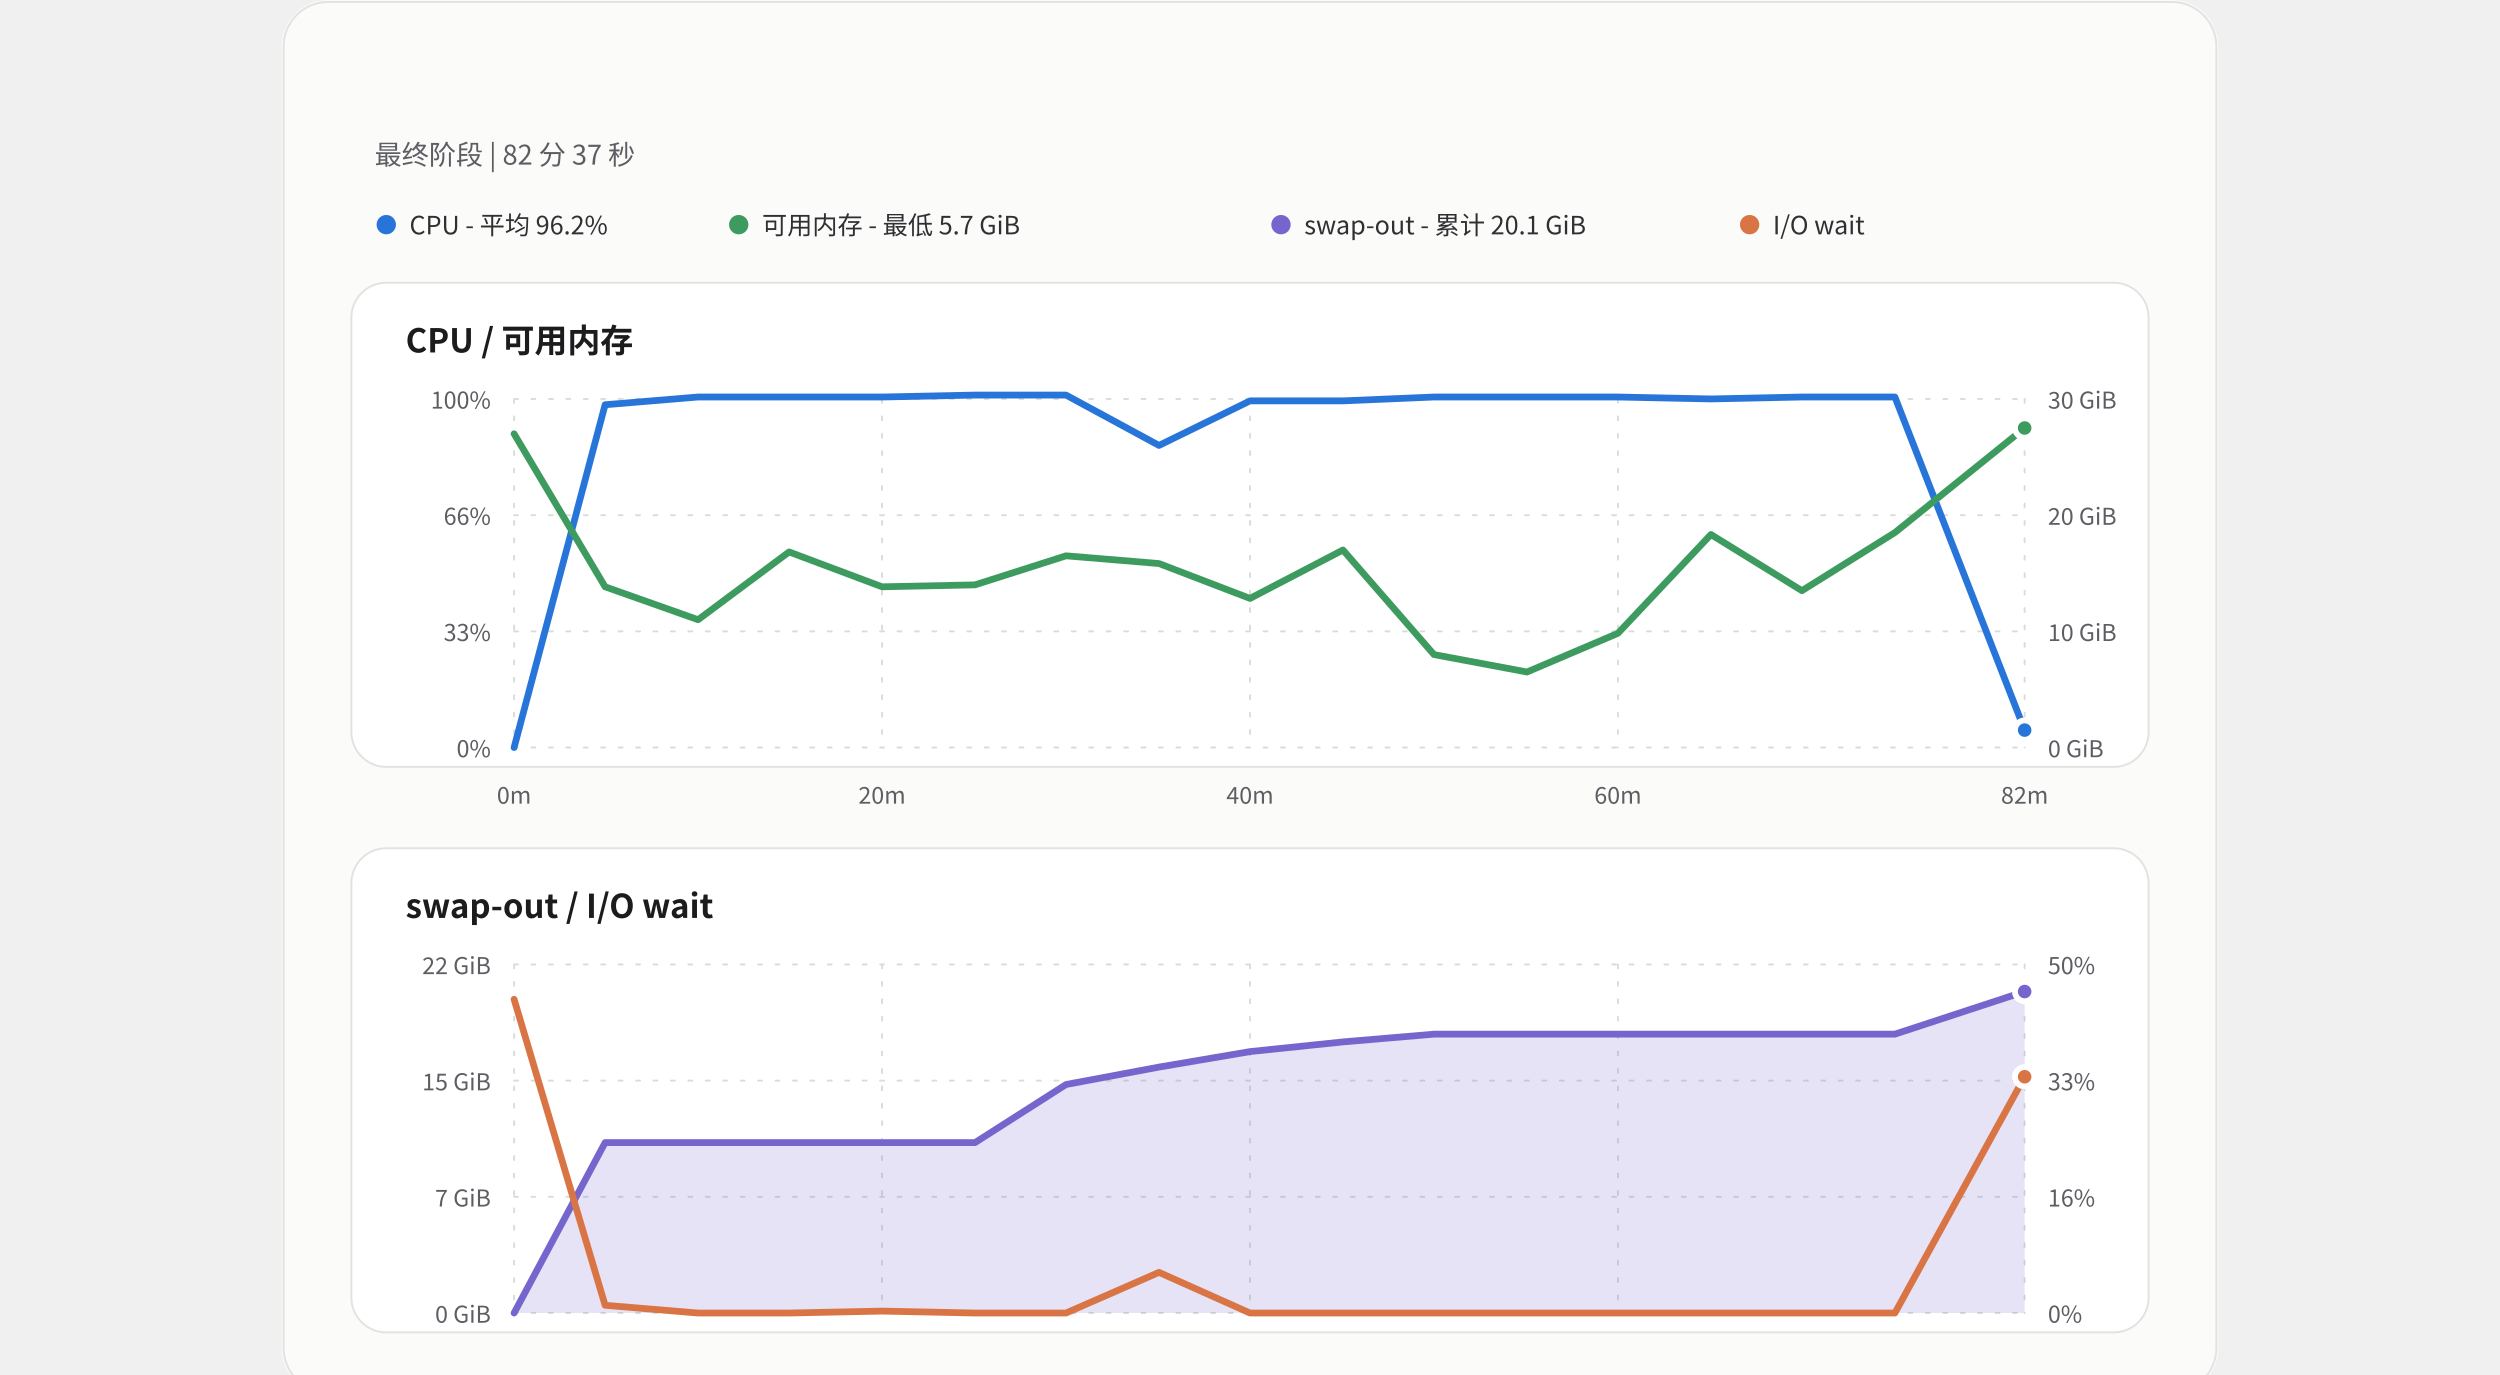
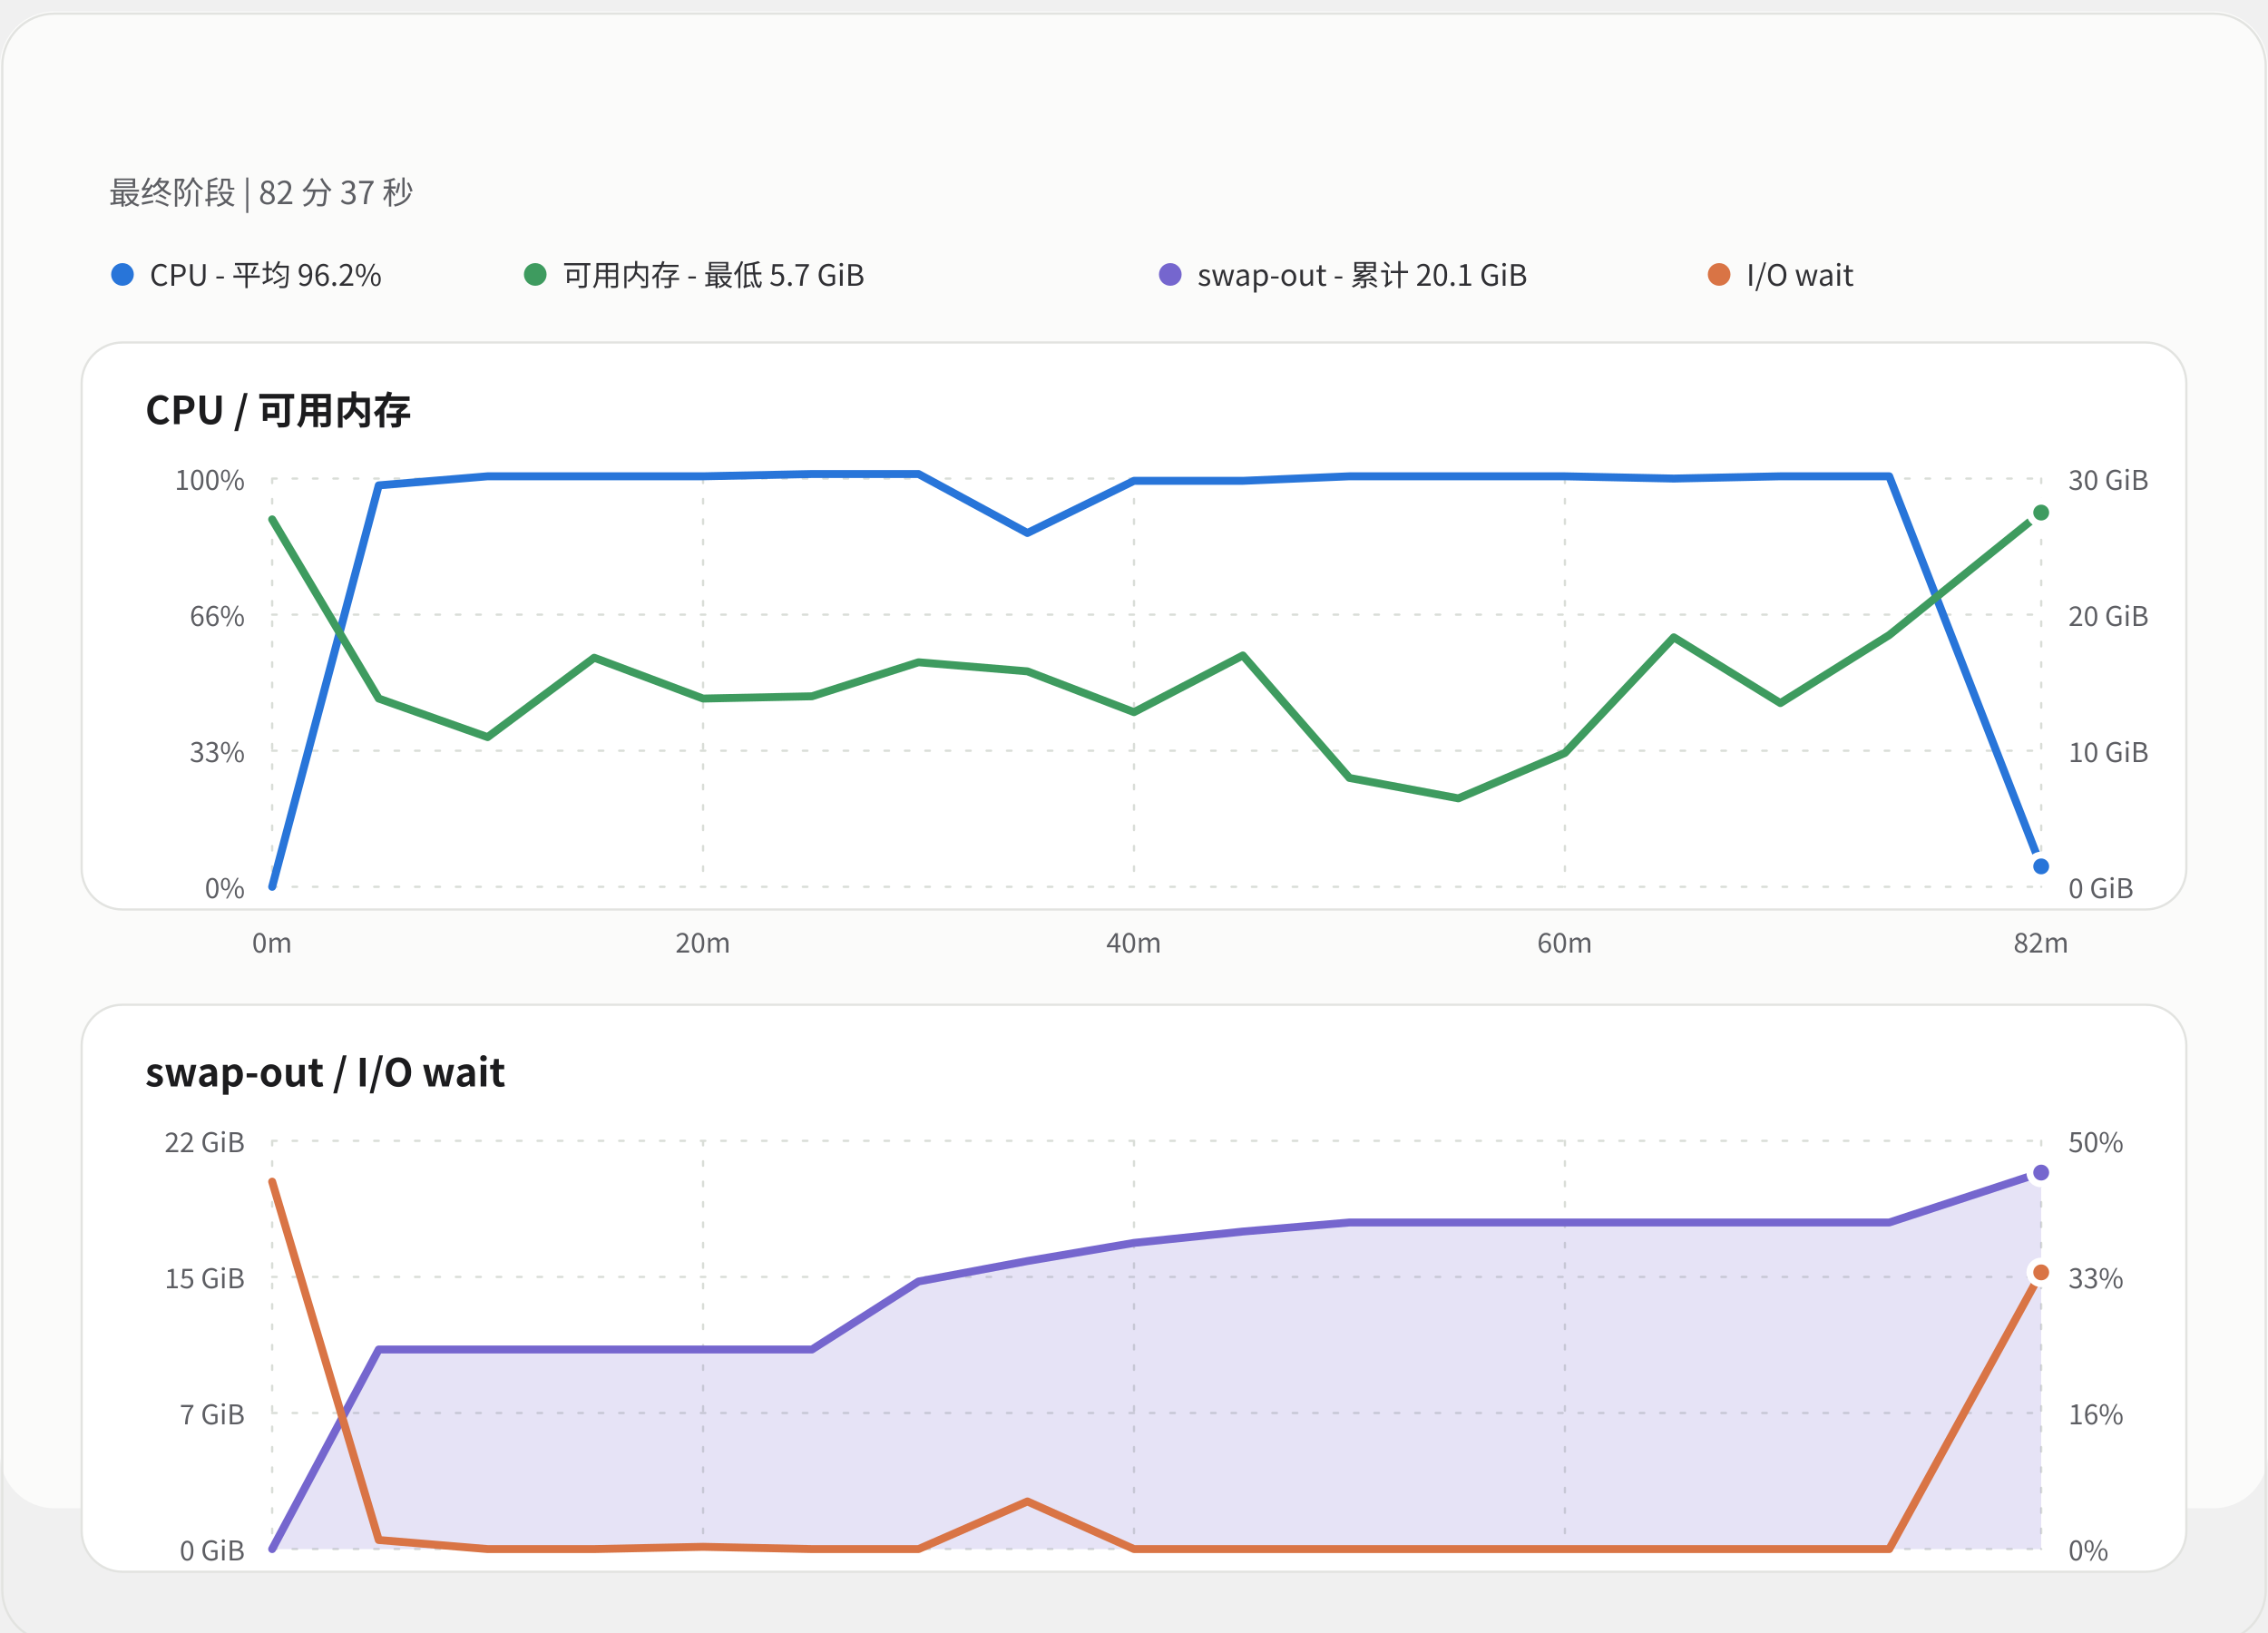
- <svg xmlns="http://www.w3.org/2000/svg" width="1000" height="550" viewBox="0 0 1000 710" role="img" aria-labelledby="title desc">
-   <rect width="1000" height="720" rx="24" fill="#fbfbfa" />
+ <svg xmlns="http://www.w3.org/2000/svg" width="1000" height="720" viewBox="0 0 1000 710" role="img" aria-labelledby="title desc">
+   <rect width="1000" height="660" rx="24" fill="#fbfbfa" />
  <rect x="1" y="1" width="998" height="718" rx="23" fill="none" stroke="#e2e3e0" />
  <g font-family="Outfit,Noto Sans CJK SC,PingFang SC,Microsoft YaHei,Yu Gothic,sans-serif">
    <text x="48" y="85" fill="#5d5e63" font-size="14">最终阶段 | 82 分 37 秒</text>
    <g font-size="13" fill="#303034">
      <circle cx="54" cy="116" r="5" fill="#2875d9" />
      <text x="66" y="121">CPU - 平均 96.2%</text>
      <circle cx="236" cy="116" r="5" fill="#3e9b5f" />
      <text x="248" y="121">可用内存 - 最低 5.7 GiB</text>
      <circle cx="516" cy="116" r="5" fill="#7566ce" />
      <text x="528" y="121">swap-out - 累计 20.1 GiB</text>
      <circle cx="758" cy="116" r="5" fill="#d97445" />
      <text x="770" y="121">I/O wait</text>
    </g>
    <rect x="36" y="146" width="928" height="250" rx="18" fill="#fff" stroke="#e2e3e0" />
    <text x="64" y="182" fill="#1c1c1e" font-size="17" font-weight="700">CPU / 可用内存</text>
    <g stroke="#d9ddd7" stroke-dasharray="2 7" stroke-linecap="round">
      <path d="M120 206H900M120 266H900M120 326H900M120 386H900M120 206V386M310 206V386M500 206V386M690 206V386M900 206V386" />
    </g>
    <g fill="#5d5e63" font-size="12">
      <text x="108" y="211" text-anchor="end">100%</text>
      <text x="108" y="271" text-anchor="end">66%</text>
      <text x="108" y="331" text-anchor="end">33%</text>
      <text x="108" y="391" text-anchor="end">0%</text>
      <text x="912" y="211">30 GiB</text>
      <text x="912" y="271">20 GiB</text>
      <text x="912" y="331">10 GiB</text>
      <text x="912" y="391">0 GiB</text>
    </g>
    <polyline points="120,386 167,209 215,205 262,205 310,205 358,204 405,204 453,230 500,207 548,207 595,205 643,205 690,205 738,206 785,205 833,205 900,377" fill="none" stroke="#2875d9" stroke-width="3.5" stroke-linecap="round" stroke-linejoin="round" />
    <polyline points="120,224 167,303 215,320 262,285 310,303 358,302 405,287 453,291 500,309 548,284 595,338 643,347 690,327 738,276 785,305 833,275 900,221" fill="none" stroke="#3e9b5f" stroke-width="3.5" stroke-linecap="round" stroke-linejoin="round" />
    <circle cx="900" cy="377" r="5" fill="#2875d9" stroke="#fff" stroke-width="3" />
    <circle cx="900" cy="221" r="5" fill="#3e9b5f" stroke="#fff" stroke-width="3" />
    <g fill="#5d5e63" font-size="12" text-anchor="middle">
      <text x="120" y="415">0m</text>
      <text x="310" y="415">20m</text>
      <text x="500" y="415">40m</text>
      <text x="690" y="415">60m</text>
      <text x="900" y="415">82m</text>
    </g>
    <rect x="36" y="438" width="928" height="250" rx="18" fill="#fff" stroke="#e2e3e0" />
    <text x="64" y="474" fill="#1c1c1e" font-size="17" font-weight="700">swap-out / I/O wait</text>
    <g stroke="#d9ddd7" stroke-dasharray="2 7" stroke-linecap="round">
      <path d="M120 498H900M120 558H900M120 618H900M120 678H900M120 498V678M310 498V678M500 498V678M690 498V678M900 498V678" />
    </g>
    <g fill="#5d5e63" font-size="12">
      <text x="108" y="503" text-anchor="end">22 GiB</text>
      <text x="108" y="563" text-anchor="end">15 GiB</text>
      <text x="108" y="623" text-anchor="end">7 GiB</text>
      <text x="108" y="683" text-anchor="end">0 GiB</text>
      <text x="912" y="503">50%</text>
      <text x="912" y="563">33%</text>
      <text x="912" y="623">16%</text>
      <text x="912" y="683">0%</text>
    </g>
    <path d="M120 678L167 590L215 590L262 590L310 590L358 590L405 560L453 551L500 543L548 538L595 534L643 534L690 534L738 534L785 534L833 534L900 512L900 678Z" fill="#7566ce" fill-opacity=".18" />
    <polyline points="120,678 167,590 215,590 262,590 310,590 358,590 405,560 453,551 500,543 548,538 595,534 643,534 690,534 738,534 785,534 833,534 900,512" fill="none" stroke="#7566ce" stroke-width="3.5" stroke-linecap="round" stroke-linejoin="round" />
    <polyline points="120,516 167,674 215,678 262,678 310,677 358,678 405,678 453,657 500,678 548,678 595,678 643,678 690,678 738,678 785,678 833,678 900,556" fill="none" stroke="#d97445" stroke-width="3.5" stroke-linecap="round" stroke-linejoin="round" />
    <circle cx="900" cy="512" r="5" fill="#7566ce" stroke="#fff" stroke-width="3" />
    <circle cx="900" cy="556" r="5" fill="#d97445" stroke="#fff" stroke-width="3" />
  </g>
</svg>
